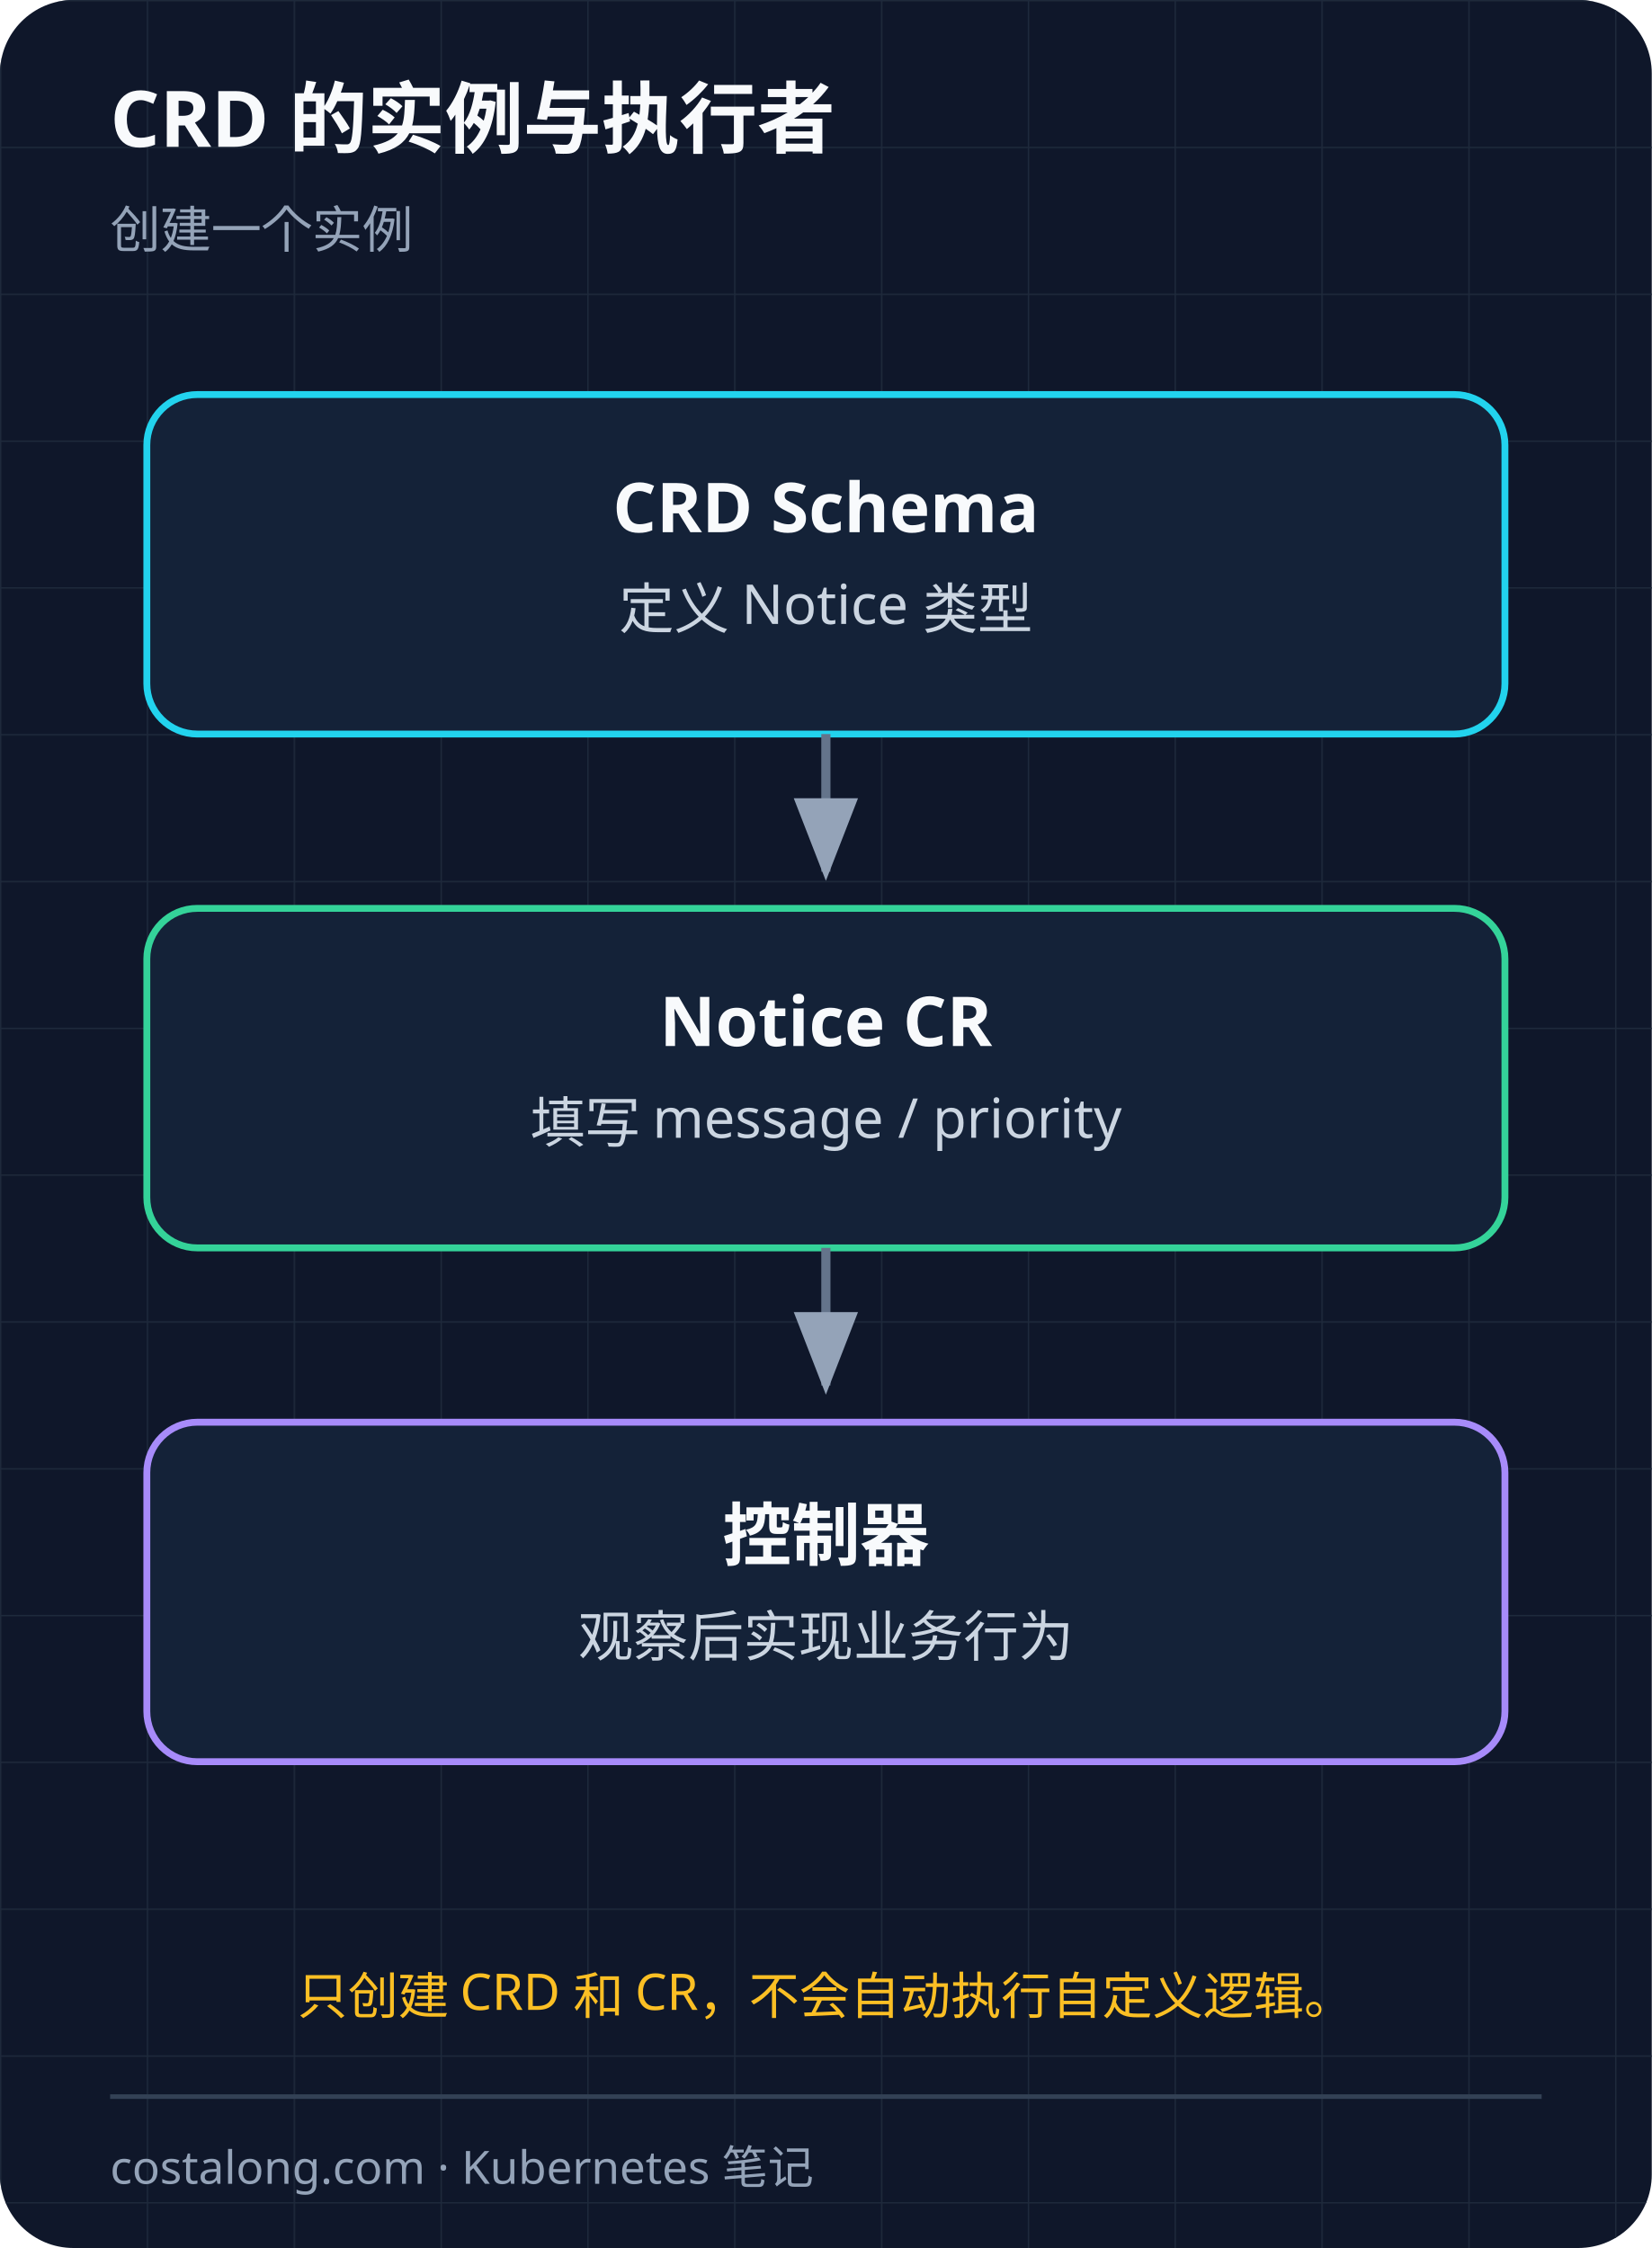
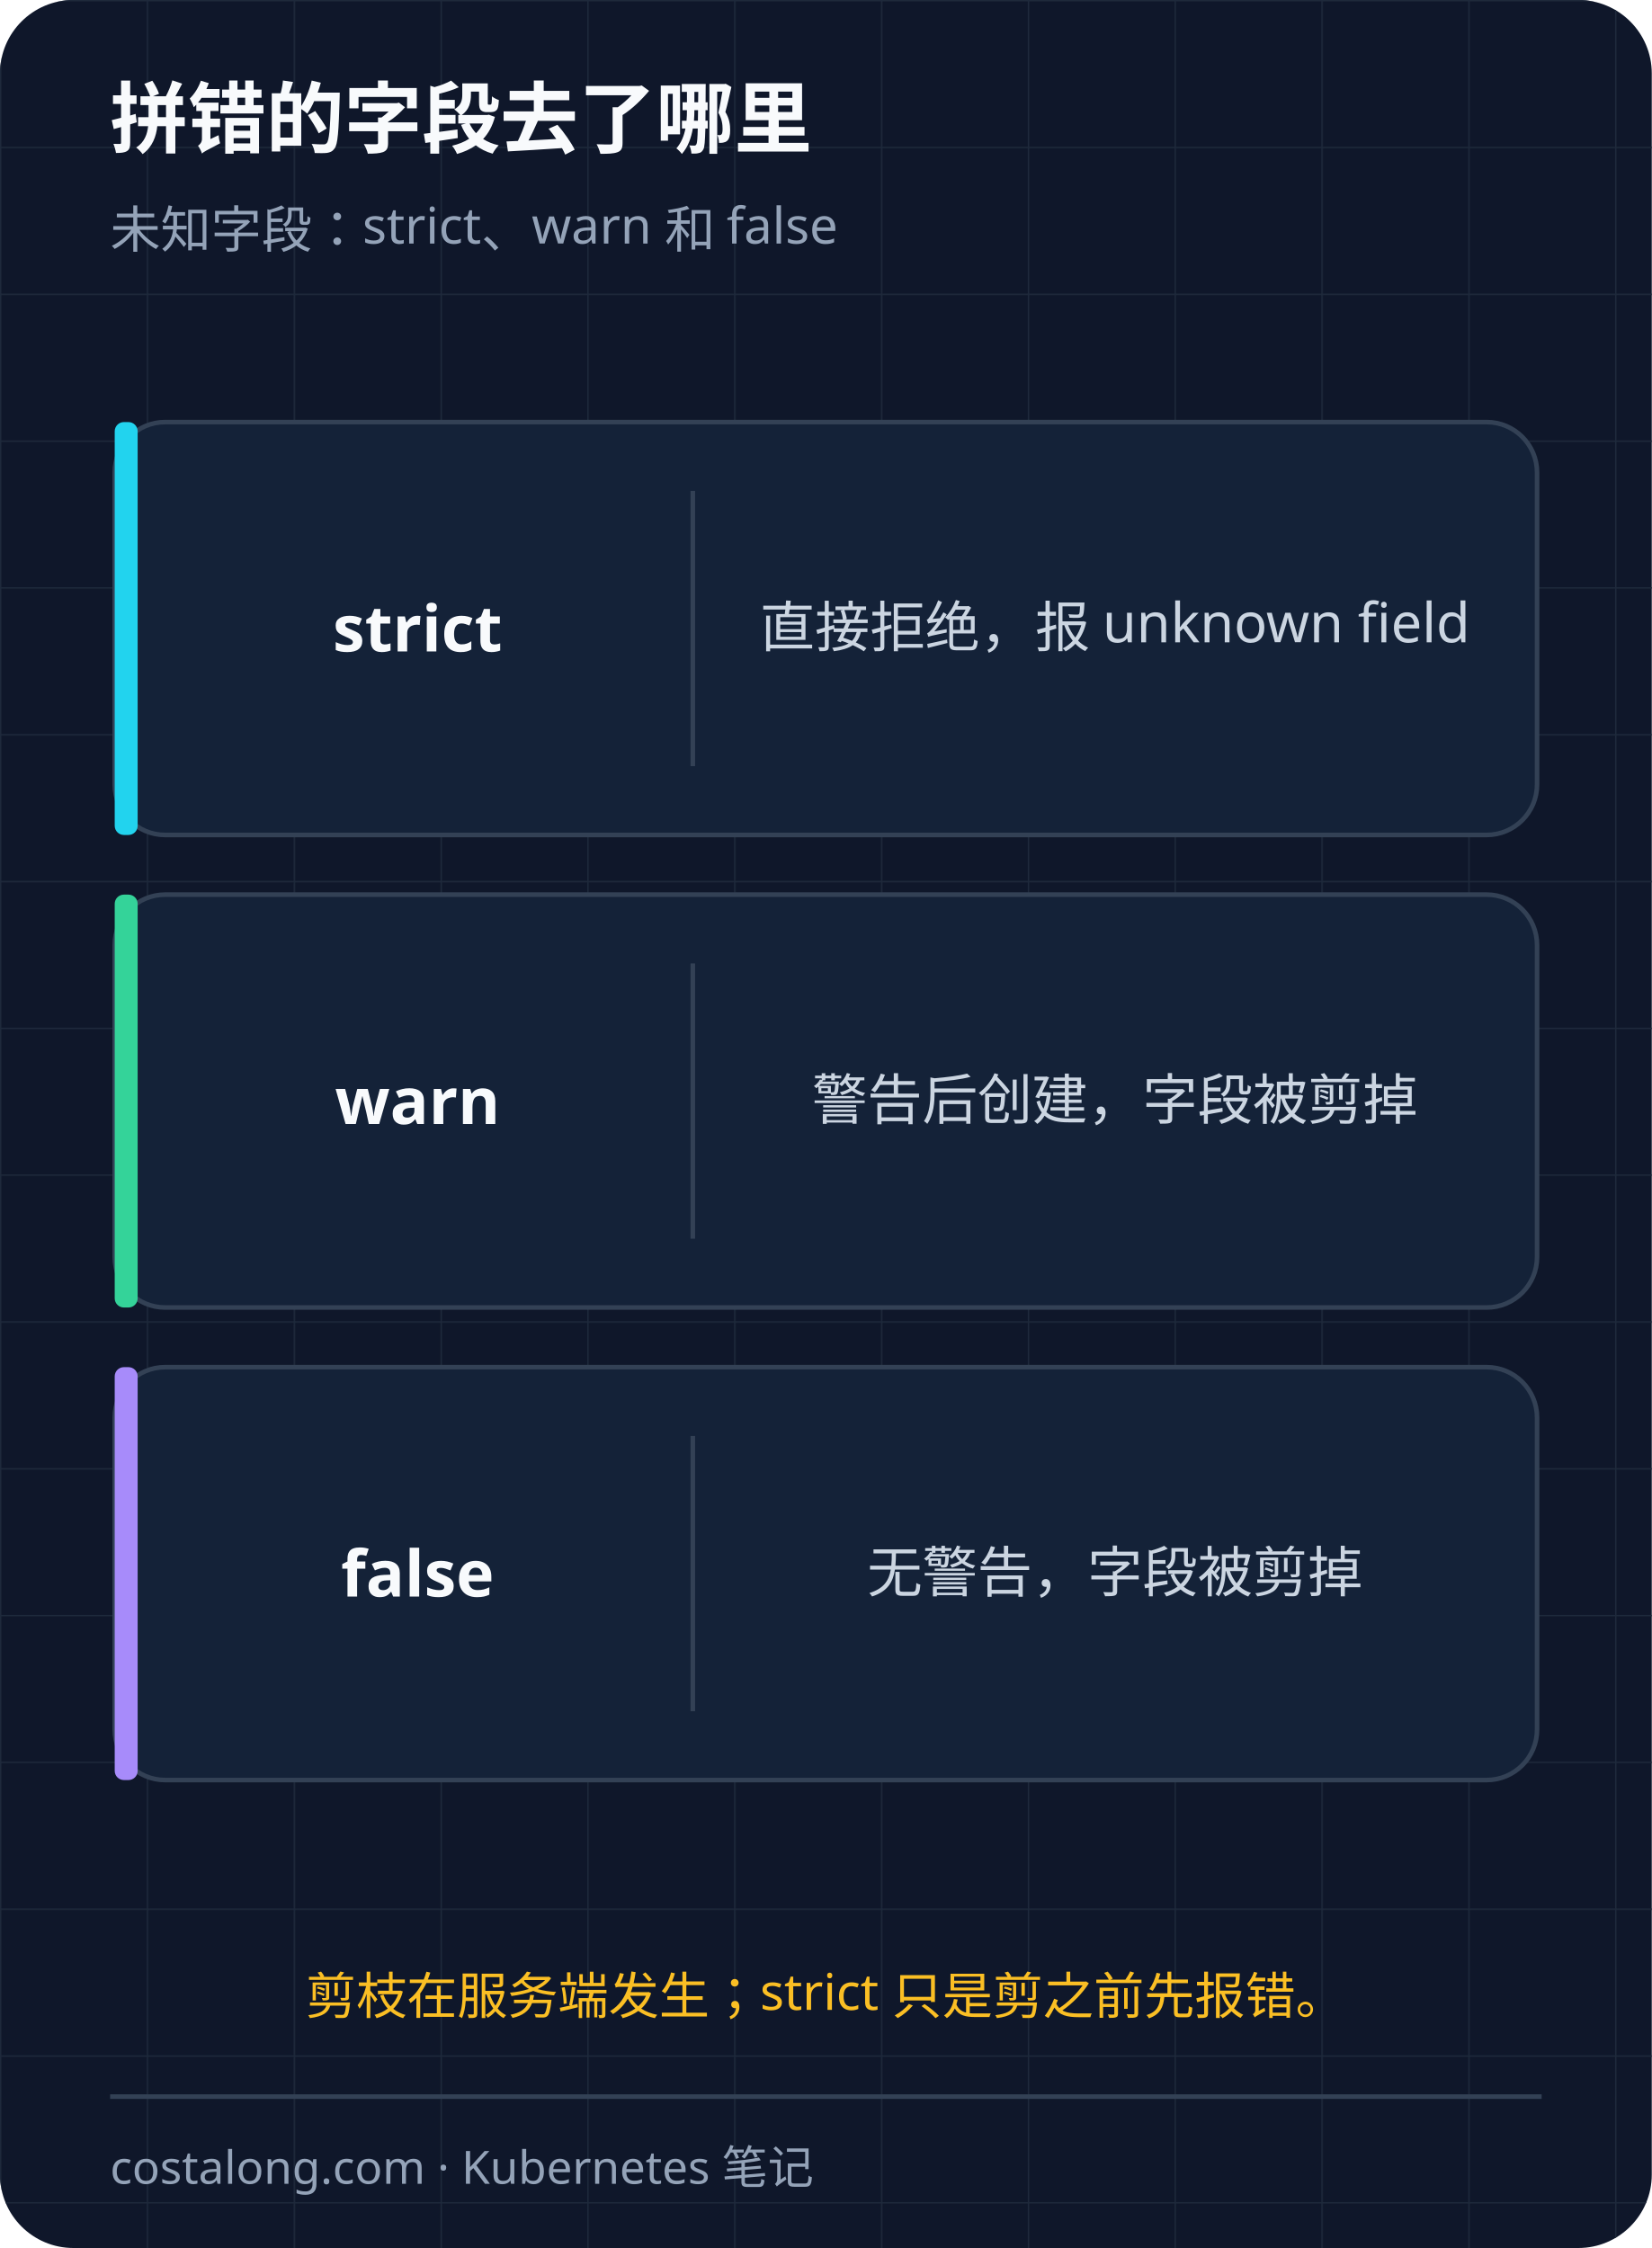
<svg xmlns="http://www.w3.org/2000/svg" viewBox="0 0 360 490" role="img" aria-labelledby="title desc">
  <defs>
    <pattern id="grid" width="32" height="32" patternUnits="userSpaceOnUse">
      <path d="M32 0 L0 0 0 32" fill="none" stroke="#1e293b" stroke-width=".6" />
    </pattern>
    <marker id="arrow" markerWidth="9" markerHeight="7" refX="8" refY="3.5" orient="auto">
      <path d="M0 0 L9 3.5 L0 7Z" fill="#94a3b8" />
    </marker>
  </defs>
  <rect width="360" height="490" rx="16" fill="#0f172a" />
  <rect width="360" height="490" rx="16" fill="url(#grid)" />
-   <text x="24" y="32" fill="#f8fafc" font-family="'PingFang SC','Noto Sans SC','Microsoft YaHei',sans-serif" font-size="17" font-weight="700">CRD 的实例与执行者</text>
-   <text x="24" y="54" fill="#94a3b8" font-family="'PingFang SC','Noto Sans SC','Microsoft YaHei',sans-serif" font-size="11">创建一个实例</text>
-   <rect x="32" y="86" width="296" height="74" rx="11" fill="#142238" stroke="#22d3ee" stroke-width="1.5" />
-   <text x="180.0" y="116.0" text-anchor="middle" font-family="'PingFang SC','Noto Sans SC','Microsoft YaHei',sans-serif" font-size="15" font-weight="600" fill="#f8fafc">CRD Schema</text>
-   <text x="180.0" y="137.0" text-anchor="middle" font-family="'PingFang SC','Noto Sans SC','Microsoft YaHei',sans-serif" font-size="12" font-weight="400" fill="#cbd5e1">定义 Notice 类型</text>
-   <rect x="32" y="198" width="296" height="74" rx="11" fill="#142238" stroke="#34d399" stroke-width="1.5" />
-   <text x="180.0" y="228.0" text-anchor="middle" font-family="'PingFang SC','Noto Sans SC','Microsoft YaHei',sans-serif" font-size="15" font-weight="600" fill="#f8fafc">Notice CR</text>
-   <text x="180.0" y="249.0" text-anchor="middle" font-family="'PingFang SC','Noto Sans SC','Microsoft YaHei',sans-serif" font-size="12" font-weight="400" fill="#cbd5e1">填写 message / priority</text>
-   <path d="M180 160 V190" fill="none" stroke="#64748b" stroke-width="2" marker-end="url(#arrow)" />
-   <rect x="32" y="310" width="296" height="74" rx="11" fill="#142238" stroke="#a78bfa" stroke-width="1.5" />
-   <text x="180.0" y="340.0" text-anchor="middle" font-family="'PingFang SC','Noto Sans SC','Microsoft YaHei',sans-serif" font-size="15" font-weight="600" fill="#f8fafc">控制器</text>
-   <text x="180.0" y="361.0" text-anchor="middle" font-family="'PingFang SC','Noto Sans SC','Microsoft YaHei',sans-serif" font-size="12" font-weight="400" fill="#cbd5e1">观察后实现业务行为</text>
-   <path d="M180 272 V302" fill="none" stroke="#64748b" stroke-width="2" marker-end="url(#arrow)" />
-   <text x="180" y="439.0" text-anchor="middle" font-family="'PingFang SC','Noto Sans SC','Microsoft YaHei',sans-serif" font-size="11" font-weight="400" fill="#fbbf24">只创建 CRD 和 CR，不会自动执行自定义逻辑。</text>
+   <text x="24" y="32" fill="#f8fafc" font-family="'PingFang SC','Noto Sans SC','Microsoft YaHei',sans-serif" font-size="17" font-weight="700">拼错的字段去了哪里</text>
+   <text x="24" y="54" fill="#94a3b8" font-family="'PingFang SC','Noto Sans SC','Microsoft YaHei',sans-serif" font-size="11">未知字段：strict、warn 和 false</text>
+   <rect x="25" y="92" width="310" height="90" rx="11" fill="#142238" stroke="#334155" />
+   <rect x="25" y="92" width="5" height="90" rx="2" fill="#22d3ee" />
+   <text x="91" y="142.0" text-anchor="middle" font-family="'PingFang SC','Noto Sans SC','Microsoft YaHei',sans-serif" font-size="14" font-weight="600" fill="#f8fafc">strict</text>
+   <line x1="151" y1="107" x2="151" y2="167" stroke="#334155" />
+   <text x="243" y="141.0" text-anchor="middle" font-family="'PingFang SC','Noto Sans SC','Microsoft YaHei',sans-serif" font-size="12" font-weight="400" fill="#cbd5e1">直接拒绝，报 unknown field</text>
+   <rect x="25" y="195" width="310" height="90" rx="11" fill="#142238" stroke="#334155" />
+   <rect x="25" y="195" width="5" height="90" rx="2" fill="#34d399" />
+   <text x="91" y="245.0" text-anchor="middle" font-family="'PingFang SC','Noto Sans SC','Microsoft YaHei',sans-serif" font-size="14" font-weight="600" fill="#f8fafc">warn</text>
+   <line x1="151" y1="210" x2="151" y2="270" stroke="#334155" />
+   <text x="243" y="244.0" text-anchor="middle" font-family="'PingFang SC','Noto Sans SC','Microsoft YaHei',sans-serif" font-size="12" font-weight="400" fill="#cbd5e1">警告后创建，字段被剪掉</text>
+   <rect x="25" y="298" width="310" height="90" rx="11" fill="#142238" stroke="#334155" />
+   <rect x="25" y="298" width="5" height="90" rx="2" fill="#a78bfa" />
+   <text x="91" y="348.0" text-anchor="middle" font-family="'PingFang SC','Noto Sans SC','Microsoft YaHei',sans-serif" font-size="14" font-weight="600" fill="#f8fafc">false</text>
+   <line x1="151" y1="313" x2="151" y2="373" stroke="#334155" />
+   <text x="243" y="347.0" text-anchor="middle" font-family="'PingFang SC','Noto Sans SC','Microsoft YaHei',sans-serif" font-size="12" font-weight="400" fill="#cbd5e1">无警告，字段被剪掉</text>
+   <text x="180" y="439.0" text-anchor="middle" font-family="'PingFang SC','Noto Sans SC','Microsoft YaHei',sans-serif" font-size="11" font-weight="400" fill="#fbbf24">剪枝在服务端发生；strict 只是剪之前先报错。</text>
  <line x1="24" y1="457" x2="336" y2="457" stroke="#334155" />
  <text x="24" y="476" fill="#94a3b8" font-family="'PingFang SC','Noto Sans SC','Microsoft YaHei',sans-serif" font-size="10">costalong.com · Kubernetes 笔记</text>
</svg>
